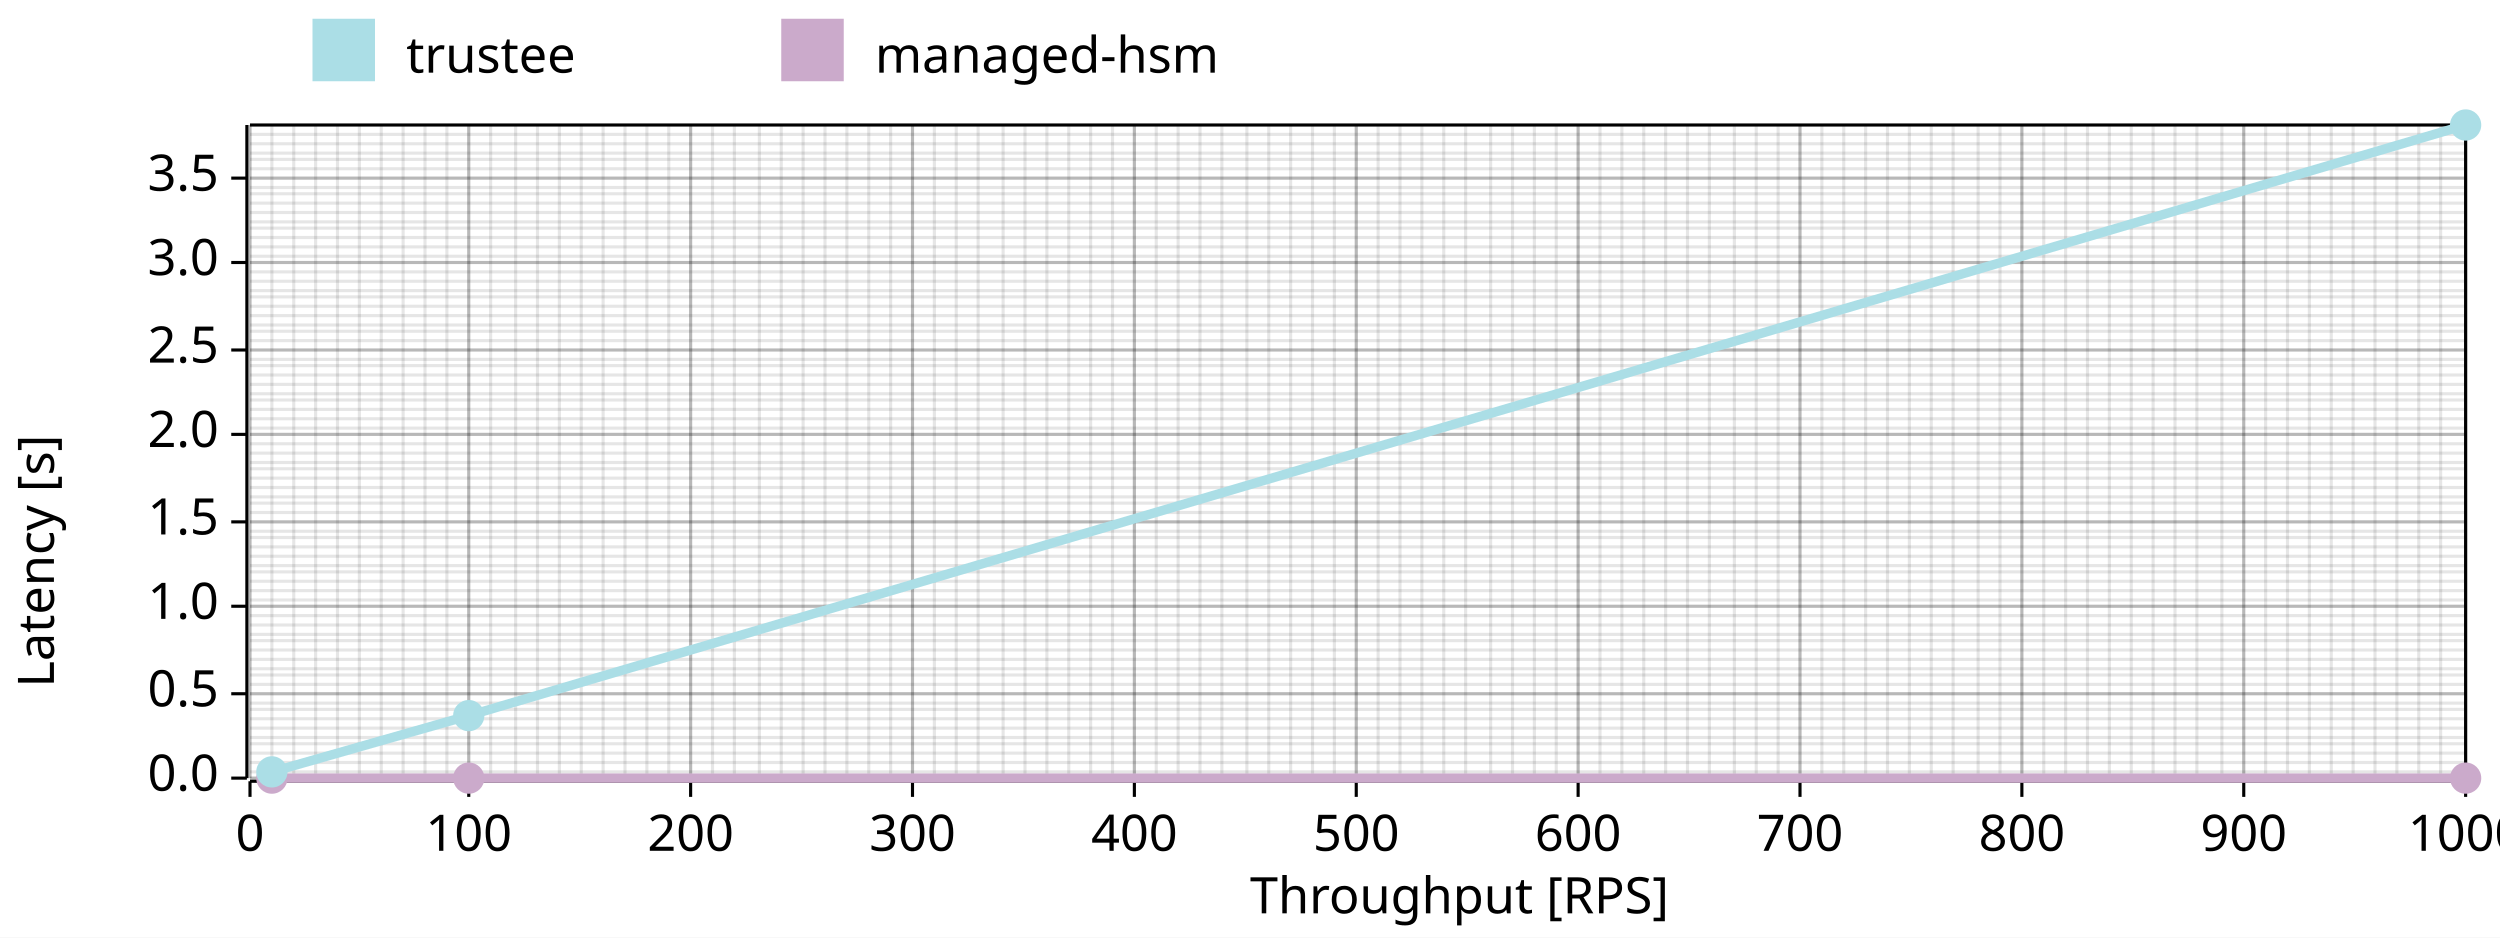
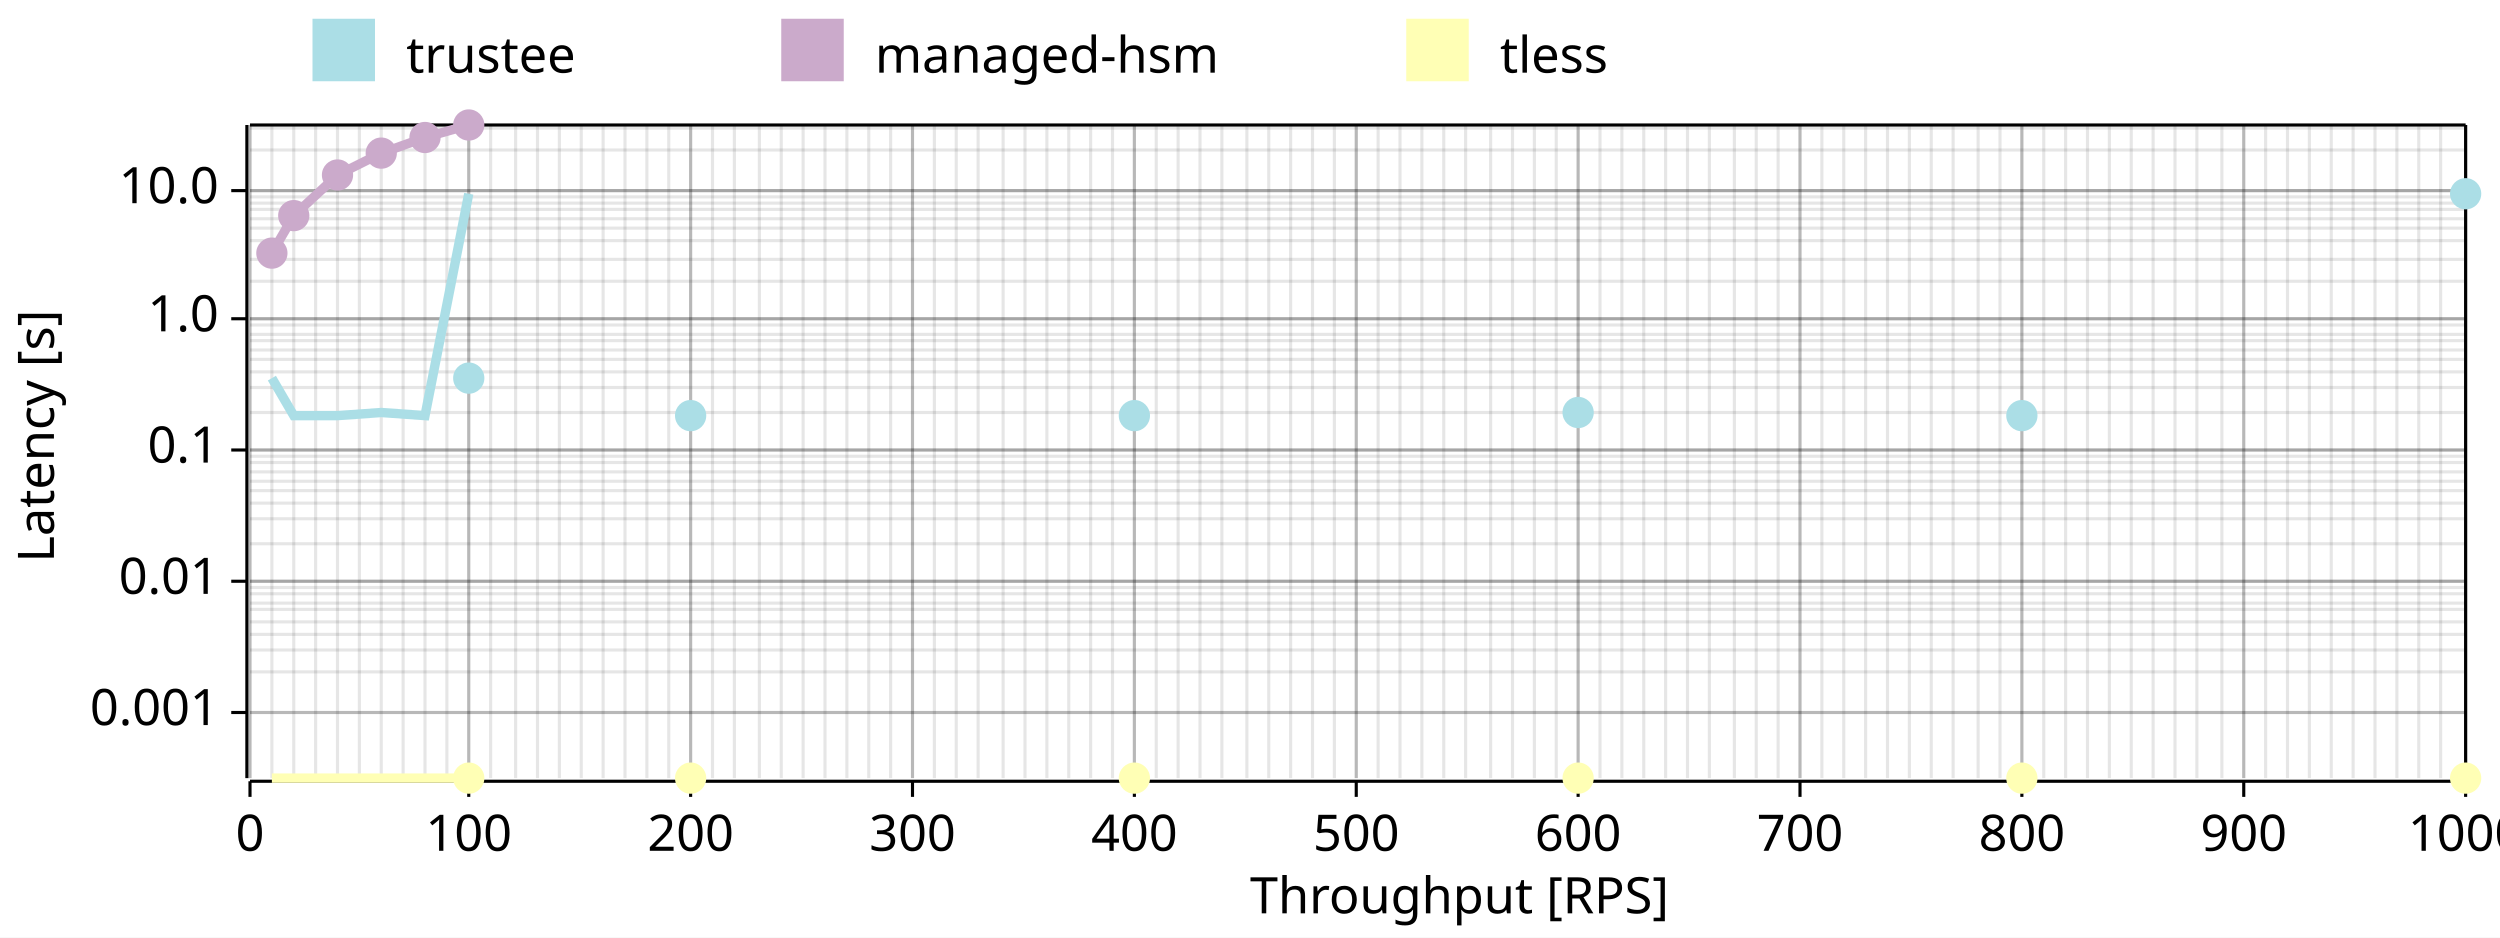
<svg xmlns="http://www.w3.org/2000/svg" width="800" height="300" viewBox="0 0 800 300">
  <rect x="0" y="0" width="800" height="300" opacity="1" fill="#FFFFFF" stroke="none" />
  <line opacity="0.1" stroke="#000000" stroke-width="1" x1="80" y1="249" x2="80" y2="40" />
  <line opacity="0.1" stroke="#000000" stroke-width="1" x1="87" y1="249" x2="87" y2="40" />
  <line opacity="0.1" stroke="#000000" stroke-width="1" x1="94" y1="249" x2="94" y2="40" />
  <line opacity="0.1" stroke="#000000" stroke-width="1" x1="101" y1="249" x2="101" y2="40" />
  <line opacity="0.1" stroke="#000000" stroke-width="1" x1="108" y1="249" x2="108" y2="40" />
  <line opacity="0.1" stroke="#000000" stroke-width="1" x1="115" y1="249" x2="115" y2="40" />
  <line opacity="0.1" stroke="#000000" stroke-width="1" x1="122" y1="249" x2="122" y2="40" />
  <line opacity="0.1" stroke="#000000" stroke-width="1" x1="129" y1="249" x2="129" y2="40" />
  <line opacity="0.1" stroke="#000000" stroke-width="1" x1="136" y1="249" x2="136" y2="40" />
  <line opacity="0.1" stroke="#000000" stroke-width="1" x1="143" y1="249" x2="143" y2="40" />
  <line opacity="0.1" stroke="#000000" stroke-width="1" x1="150" y1="249" x2="150" y2="40" />
  <line opacity="0.1" stroke="#000000" stroke-width="1" x1="157" y1="249" x2="157" y2="40" />
  <line opacity="0.1" stroke="#000000" stroke-width="1" x1="165" y1="249" x2="165" y2="40" />
  <line opacity="0.1" stroke="#000000" stroke-width="1" x1="172" y1="249" x2="172" y2="40" />
  <line opacity="0.1" stroke="#000000" stroke-width="1" x1="179" y1="249" x2="179" y2="40" />
  <line opacity="0.1" stroke="#000000" stroke-width="1" x1="186" y1="249" x2="186" y2="40" />
  <line opacity="0.1" stroke="#000000" stroke-width="1" x1="193" y1="249" x2="193" y2="40" />
  <line opacity="0.1" stroke="#000000" stroke-width="1" x1="200" y1="249" x2="200" y2="40" />
  <line opacity="0.1" stroke="#000000" stroke-width="1" x1="207" y1="249" x2="207" y2="40" />
  <line opacity="0.1" stroke="#000000" stroke-width="1" x1="214" y1="249" x2="214" y2="40" />
  <line opacity="0.1" stroke="#000000" stroke-width="1" x1="221" y1="249" x2="221" y2="40" />
  <line opacity="0.1" stroke="#000000" stroke-width="1" x1="228" y1="249" x2="228" y2="40" />
  <line opacity="0.1" stroke="#000000" stroke-width="1" x1="235" y1="249" x2="235" y2="40" />
  <line opacity="0.1" stroke="#000000" stroke-width="1" x1="243" y1="249" x2="243" y2="40" />
  <line opacity="0.1" stroke="#000000" stroke-width="1" x1="250" y1="249" x2="250" y2="40" />
  <line opacity="0.1" stroke="#000000" stroke-width="1" x1="257" y1="249" x2="257" y2="40" />
  <line opacity="0.1" stroke="#000000" stroke-width="1" x1="264" y1="249" x2="264" y2="40" />
  <line opacity="0.1" stroke="#000000" stroke-width="1" x1="271" y1="249" x2="271" y2="40" />
  <line opacity="0.1" stroke="#000000" stroke-width="1" x1="278" y1="249" x2="278" y2="40" />
  <line opacity="0.1" stroke="#000000" stroke-width="1" x1="285" y1="249" x2="285" y2="40" />
  <line opacity="0.1" stroke="#000000" stroke-width="1" x1="292" y1="249" x2="292" y2="40" />
  <line opacity="0.1" stroke="#000000" stroke-width="1" x1="299" y1="249" x2="299" y2="40" />
  <line opacity="0.1" stroke="#000000" stroke-width="1" x1="306" y1="249" x2="306" y2="40" />
  <line opacity="0.1" stroke="#000000" stroke-width="1" x1="313" y1="249" x2="313" y2="40" />
  <line opacity="0.1" stroke="#000000" stroke-width="1" x1="321" y1="249" x2="321" y2="40" />
  <line opacity="0.1" stroke="#000000" stroke-width="1" x1="328" y1="249" x2="328" y2="40" />
  <line opacity="0.1" stroke="#000000" stroke-width="1" x1="335" y1="249" x2="335" y2="40" />
  <line opacity="0.1" stroke="#000000" stroke-width="1" x1="342" y1="249" x2="342" y2="40" />
  <line opacity="0.1" stroke="#000000" stroke-width="1" x1="349" y1="249" x2="349" y2="40" />
  <line opacity="0.1" stroke="#000000" stroke-width="1" x1="356" y1="249" x2="356" y2="40" />
  <line opacity="0.1" stroke="#000000" stroke-width="1" x1="363" y1="249" x2="363" y2="40" />
  <line opacity="0.1" stroke="#000000" stroke-width="1" x1="370" y1="249" x2="370" y2="40" />
  <line opacity="0.1" stroke="#000000" stroke-width="1" x1="377" y1="249" x2="377" y2="40" />
  <line opacity="0.1" stroke="#000000" stroke-width="1" x1="384" y1="249" x2="384" y2="40" />
  <line opacity="0.1" stroke="#000000" stroke-width="1" x1="391" y1="249" x2="391" y2="40" />
  <line opacity="0.1" stroke="#000000" stroke-width="1" x1="399" y1="249" x2="399" y2="40" />
  <line opacity="0.1" stroke="#000000" stroke-width="1" x1="406" y1="249" x2="406" y2="40" />
  <line opacity="0.1" stroke="#000000" stroke-width="1" x1="413" y1="249" x2="413" y2="40" />
  <line opacity="0.1" stroke="#000000" stroke-width="1" x1="420" y1="249" x2="420" y2="40" />
  <line opacity="0.1" stroke="#000000" stroke-width="1" x1="427" y1="249" x2="427" y2="40" />
  <line opacity="0.1" stroke="#000000" stroke-width="1" x1="434" y1="249" x2="434" y2="40" />
  <line opacity="0.1" stroke="#000000" stroke-width="1" x1="441" y1="249" x2="441" y2="40" />
  <line opacity="0.1" stroke="#000000" stroke-width="1" x1="448" y1="249" x2="448" y2="40" />
  <line opacity="0.1" stroke="#000000" stroke-width="1" x1="455" y1="249" x2="455" y2="40" />
  <line opacity="0.1" stroke="#000000" stroke-width="1" x1="462" y1="249" x2="462" y2="40" />
  <line opacity="0.1" stroke="#000000" stroke-width="1" x1="469" y1="249" x2="469" y2="40" />
  <line opacity="0.1" stroke="#000000" stroke-width="1" x1="477" y1="249" x2="477" y2="40" />
  <line opacity="0.1" stroke="#000000" stroke-width="1" x1="484" y1="249" x2="484" y2="40" />
  <line opacity="0.1" stroke="#000000" stroke-width="1" x1="491" y1="249" x2="491" y2="40" />
  <line opacity="0.1" stroke="#000000" stroke-width="1" x1="498" y1="249" x2="498" y2="40" />
  <line opacity="0.1" stroke="#000000" stroke-width="1" x1="505" y1="249" x2="505" y2="40" />
  <line opacity="0.1" stroke="#000000" stroke-width="1" x1="512" y1="249" x2="512" y2="40" />
  <line opacity="0.1" stroke="#000000" stroke-width="1" x1="519" y1="249" x2="519" y2="40" />
  <line opacity="0.1" stroke="#000000" stroke-width="1" x1="526" y1="249" x2="526" y2="40" />
  <line opacity="0.1" stroke="#000000" stroke-width="1" x1="533" y1="249" x2="533" y2="40" />
  <line opacity="0.1" stroke="#000000" stroke-width="1" x1="540" y1="249" x2="540" y2="40" />
  <line opacity="0.1" stroke="#000000" stroke-width="1" x1="547" y1="249" x2="547" y2="40" />
  <line opacity="0.1" stroke="#000000" stroke-width="1" x1="555" y1="249" x2="555" y2="40" />
  <line opacity="0.1" stroke="#000000" stroke-width="1" x1="562" y1="249" x2="562" y2="40" />
  <line opacity="0.1" stroke="#000000" stroke-width="1" x1="569" y1="249" x2="569" y2="40" />
  <line opacity="0.1" stroke="#000000" stroke-width="1" x1="576" y1="249" x2="576" y2="40" />
  <line opacity="0.1" stroke="#000000" stroke-width="1" x1="583" y1="249" x2="583" y2="40" />
  <line opacity="0.1" stroke="#000000" stroke-width="1" x1="590" y1="249" x2="590" y2="40" />
  <line opacity="0.1" stroke="#000000" stroke-width="1" x1="597" y1="249" x2="597" y2="40" />
  <line opacity="0.1" stroke="#000000" stroke-width="1" x1="604" y1="249" x2="604" y2="40" />
  <line opacity="0.1" stroke="#000000" stroke-width="1" x1="611" y1="249" x2="611" y2="40" />
  <line opacity="0.1" stroke="#000000" stroke-width="1" x1="618" y1="249" x2="618" y2="40" />
  <line opacity="0.1" stroke="#000000" stroke-width="1" x1="625" y1="249" x2="625" y2="40" />
  <line opacity="0.1" stroke="#000000" stroke-width="1" x1="633" y1="249" x2="633" y2="40" />
  <line opacity="0.1" stroke="#000000" stroke-width="1" x1="640" y1="249" x2="640" y2="40" />
  <line opacity="0.1" stroke="#000000" stroke-width="1" x1="647" y1="249" x2="647" y2="40" />
  <line opacity="0.1" stroke="#000000" stroke-width="1" x1="654" y1="249" x2="654" y2="40" />
  <line opacity="0.1" stroke="#000000" stroke-width="1" x1="661" y1="249" x2="661" y2="40" />
  <line opacity="0.1" stroke="#000000" stroke-width="1" x1="668" y1="249" x2="668" y2="40" />
  <line opacity="0.1" stroke="#000000" stroke-width="1" x1="675" y1="249" x2="675" y2="40" />
  <line opacity="0.1" stroke="#000000" stroke-width="1" x1="682" y1="249" x2="682" y2="40" />
  <line opacity="0.1" stroke="#000000" stroke-width="1" x1="689" y1="249" x2="689" y2="40" />
  <line opacity="0.1" stroke="#000000" stroke-width="1" x1="696" y1="249" x2="696" y2="40" />
  <line opacity="0.1" stroke="#000000" stroke-width="1" x1="703" y1="249" x2="703" y2="40" />
  <line opacity="0.1" stroke="#000000" stroke-width="1" x1="711" y1="249" x2="711" y2="40" />
  <line opacity="0.1" stroke="#000000" stroke-width="1" x1="718" y1="249" x2="718" y2="40" />
  <line opacity="0.1" stroke="#000000" stroke-width="1" x1="725" y1="249" x2="725" y2="40" />
  <line opacity="0.1" stroke="#000000" stroke-width="1" x1="732" y1="249" x2="732" y2="40" />
  <line opacity="0.1" stroke="#000000" stroke-width="1" x1="739" y1="249" x2="739" y2="40" />
  <line opacity="0.1" stroke="#000000" stroke-width="1" x1="746" y1="249" x2="746" y2="40" />
  <line opacity="0.1" stroke="#000000" stroke-width="1" x1="753" y1="249" x2="753" y2="40" />
  <line opacity="0.1" stroke="#000000" stroke-width="1" x1="760" y1="249" x2="760" y2="40" />
  <line opacity="0.1" stroke="#000000" stroke-width="1" x1="767" y1="249" x2="767" y2="40" />
  <line opacity="0.1" stroke="#000000" stroke-width="1" x1="774" y1="249" x2="774" y2="40" />
  <line opacity="0.1" stroke="#000000" stroke-width="1" x1="781" y1="249" x2="781" y2="40" />
  <line opacity="0.1" stroke="#000000" stroke-width="1" x1="789" y1="249" x2="789" y2="40" />
-   <line opacity="0.1" stroke="#000000" stroke-width="1" x1="80" y1="249" x2="789" y2="249" />
-   <line opacity="0.1" stroke="#000000" stroke-width="1" x1="80" y1="247" x2="789" y2="247" />
-   <line opacity="0.1" stroke="#000000" stroke-width="1" x1="80" y1="244" x2="789" y2="244" />
-   <line opacity="0.1" stroke="#000000" stroke-width="1" x1="80" y1="241" x2="789" y2="241" />
-   <line opacity="0.1" stroke="#000000" stroke-width="1" x1="80" y1="238" x2="789" y2="238" />
-   <line opacity="0.1" stroke="#000000" stroke-width="1" x1="80" y1="236" x2="789" y2="236" />
-   <line opacity="0.1" stroke="#000000" stroke-width="1" x1="80" y1="233" x2="789" y2="233" />
-   <line opacity="0.1" stroke="#000000" stroke-width="1" x1="80" y1="230" x2="789" y2="230" />
-   <line opacity="0.1" stroke="#000000" stroke-width="1" x1="80" y1="227" x2="789" y2="227" />
-   <line opacity="0.1" stroke="#000000" stroke-width="1" x1="80" y1="225" x2="789" y2="225" />
-   <line opacity="0.1" stroke="#000000" stroke-width="1" x1="80" y1="222" x2="789" y2="222" />
-   <line opacity="0.1" stroke="#000000" stroke-width="1" x1="80" y1="219" x2="789" y2="219" />
-   <line opacity="0.1" stroke="#000000" stroke-width="1" x1="80" y1="216" x2="789" y2="216" />
-   <line opacity="0.1" stroke="#000000" stroke-width="1" x1="80" y1="214" x2="789" y2="214" />
-   <line opacity="0.1" stroke="#000000" stroke-width="1" x1="80" y1="211" x2="789" y2="211" />
+   <line opacity="0.1" stroke="#000000" stroke-width="1" x1="80" y1="228" x2="789" y2="228" />
+   <line opacity="0.1" stroke="#000000" stroke-width="1" x1="80" y1="215" x2="789" y2="215" />
  <line opacity="0.1" stroke="#000000" stroke-width="1" x1="80" y1="208" x2="789" y2="208" />
-   <line opacity="0.1" stroke="#000000" stroke-width="1" x1="80" y1="205" x2="789" y2="205" />
  <line opacity="0.1" stroke="#000000" stroke-width="1" x1="80" y1="203" x2="789" y2="203" />
-   <line opacity="0.1" stroke="#000000" stroke-width="1" x1="80" y1="200" x2="789" y2="200" />
-   <line opacity="0.1" stroke="#000000" stroke-width="1" x1="80" y1="197" x2="789" y2="197" />
-   <line opacity="0.1" stroke="#000000" stroke-width="1" x1="80" y1="194" x2="789" y2="194" />
-   <line opacity="0.1" stroke="#000000" stroke-width="1" x1="80" y1="192" x2="789" y2="192" />
-   <line opacity="0.1" stroke="#000000" stroke-width="1" x1="80" y1="189" x2="789" y2="189" />
+   <line opacity="0.1" stroke="#000000" stroke-width="1" x1="80" y1="199" x2="789" y2="199" />
+   <line opacity="0.1" stroke="#000000" stroke-width="1" x1="80" y1="195" x2="789" y2="195" />
+   <line opacity="0.1" stroke="#000000" stroke-width="1" x1="80" y1="193" x2="789" y2="193" />
+   <line opacity="0.1" stroke="#000000" stroke-width="1" x1="80" y1="190" x2="789" y2="190" />
+   <line opacity="0.1" stroke="#000000" stroke-width="1" x1="80" y1="188" x2="789" y2="188" />
  <line opacity="0.1" stroke="#000000" stroke-width="1" x1="80" y1="186" x2="789" y2="186" />
-   <line opacity="0.1" stroke="#000000" stroke-width="1" x1="80" y1="183" x2="789" y2="183" />
-   <line opacity="0.1" stroke="#000000" stroke-width="1" x1="80" y1="181" x2="789" y2="181" />
-   <line opacity="0.1" stroke="#000000" stroke-width="1" x1="80" y1="178" x2="789" y2="178" />
-   <line opacity="0.1" stroke="#000000" stroke-width="1" x1="80" y1="175" x2="789" y2="175" />
-   <line opacity="0.1" stroke="#000000" stroke-width="1" x1="80" y1="172" x2="789" y2="172" />
-   <line opacity="0.1" stroke="#000000" stroke-width="1" x1="80" y1="170" x2="789" y2="170" />
-   <line opacity="0.1" stroke="#000000" stroke-width="1" x1="80" y1="167" x2="789" y2="167" />
-   <line opacity="0.1" stroke="#000000" stroke-width="1" x1="80" y1="164" x2="789" y2="164" />
+   <line opacity="0.1" stroke="#000000" stroke-width="1" x1="80" y1="186" x2="789" y2="186" />
+   <line opacity="0.1" stroke="#000000" stroke-width="1" x1="80" y1="174" x2="789" y2="174" />
+   <line opacity="0.1" stroke="#000000" stroke-width="1" x1="80" y1="166" x2="789" y2="166" />
  <line opacity="0.1" stroke="#000000" stroke-width="1" x1="80" y1="161" x2="789" y2="161" />
-   <line opacity="0.1" stroke="#000000" stroke-width="1" x1="80" y1="159" x2="789" y2="159" />
-   <line opacity="0.1" stroke="#000000" stroke-width="1" x1="80" y1="156" x2="789" y2="156" />
-   <line opacity="0.1" stroke="#000000" stroke-width="1" x1="80" y1="153" x2="789" y2="153" />
-   <line opacity="0.1" stroke="#000000" stroke-width="1" x1="80" y1="150" x2="789" y2="150" />
+   <line opacity="0.1" stroke="#000000" stroke-width="1" x1="80" y1="157" x2="789" y2="157" />
+   <line opacity="0.1" stroke="#000000" stroke-width="1" x1="80" y1="154" x2="789" y2="154" />
+   <line opacity="0.1" stroke="#000000" stroke-width="1" x1="80" y1="151" x2="789" y2="151" />
  <line opacity="0.1" stroke="#000000" stroke-width="1" x1="80" y1="148" x2="789" y2="148" />
-   <line opacity="0.1" stroke="#000000" stroke-width="1" x1="80" y1="145" x2="789" y2="145" />
-   <line opacity="0.1" stroke="#000000" stroke-width="1" x1="80" y1="142" x2="789" y2="142" />
-   <line opacity="0.1" stroke="#000000" stroke-width="1" x1="80" y1="139" x2="789" y2="139" />
-   <line opacity="0.1" stroke="#000000" stroke-width="1" x1="80" y1="137" x2="789" y2="137" />
-   <line opacity="0.1" stroke="#000000" stroke-width="1" x1="80" y1="134" x2="789" y2="134" />
-   <line opacity="0.1" stroke="#000000" stroke-width="1" x1="80" y1="131" x2="789" y2="131" />
-   <line opacity="0.1" stroke="#000000" stroke-width="1" x1="80" y1="128" x2="789" y2="128" />
-   <line opacity="0.1" stroke="#000000" stroke-width="1" x1="80" y1="126" x2="789" y2="126" />
-   <line opacity="0.1" stroke="#000000" stroke-width="1" x1="80" y1="123" x2="789" y2="123" />
-   <line opacity="0.1" stroke="#000000" stroke-width="1" x1="80" y1="120" x2="789" y2="120" />
-   <line opacity="0.1" stroke="#000000" stroke-width="1" x1="80" y1="117" x2="789" y2="117" />
+   <line opacity="0.1" stroke="#000000" stroke-width="1" x1="80" y1="146" x2="789" y2="146" />
+   <line opacity="0.1" stroke="#000000" stroke-width="1" x1="80" y1="144" x2="789" y2="144" />
+   <line opacity="0.1" stroke="#000000" stroke-width="1" x1="80" y1="144" x2="789" y2="144" />
+   <line opacity="0.1" stroke="#000000" stroke-width="1" x1="80" y1="132" x2="789" y2="132" />
+   <line opacity="0.1" stroke="#000000" stroke-width="1" x1="80" y1="124" x2="789" y2="124" />
+   <line opacity="0.1" stroke="#000000" stroke-width="1" x1="80" y1="119" x2="789" y2="119" />
  <line opacity="0.1" stroke="#000000" stroke-width="1" x1="80" y1="115" x2="789" y2="115" />
  <line opacity="0.1" stroke="#000000" stroke-width="1" x1="80" y1="112" x2="789" y2="112" />
  <line opacity="0.1" stroke="#000000" stroke-width="1" x1="80" y1="109" x2="789" y2="109" />
-   <line opacity="0.1" stroke="#000000" stroke-width="1" x1="80" y1="106" x2="789" y2="106" />
+   <line opacity="0.1" stroke="#000000" stroke-width="1" x1="80" y1="107" x2="789" y2="107" />
  <line opacity="0.1" stroke="#000000" stroke-width="1" x1="80" y1="104" x2="789" y2="104" />
-   <line opacity="0.1" stroke="#000000" stroke-width="1" x1="80" y1="101" x2="789" y2="101" />
-   <line opacity="0.1" stroke="#000000" stroke-width="1" x1="80" y1="98" x2="789" y2="98" />
-   <line opacity="0.1" stroke="#000000" stroke-width="1" x1="80" y1="95" x2="789" y2="95" />
-   <line opacity="0.1" stroke="#000000" stroke-width="1" x1="80" y1="93" x2="789" y2="93" />
+   <line opacity="0.1" stroke="#000000" stroke-width="1" x1="80" y1="102" x2="789" y2="102" />
+   <line opacity="0.1" stroke="#000000" stroke-width="1" x1="80" y1="102" x2="789" y2="102" />
  <line opacity="0.1" stroke="#000000" stroke-width="1" x1="80" y1="90" x2="789" y2="90" />
-   <line opacity="0.1" stroke="#000000" stroke-width="1" x1="80" y1="87" x2="789" y2="87" />
-   <line opacity="0.1" stroke="#000000" stroke-width="1" x1="80" y1="84" x2="789" y2="84" />
-   <line opacity="0.1" stroke="#000000" stroke-width="1" x1="80" y1="82" x2="789" y2="82" />
-   <line opacity="0.1" stroke="#000000" stroke-width="1" x1="80" y1="79" x2="789" y2="79" />
-   <line opacity="0.1" stroke="#000000" stroke-width="1" x1="80" y1="76" x2="789" y2="76" />
+   <line opacity="0.1" stroke="#000000" stroke-width="1" x1="80" y1="83" x2="789" y2="83" />
+   <line opacity="0.1" stroke="#000000" stroke-width="1" x1="80" y1="77" x2="789" y2="77" />
  <line opacity="0.1" stroke="#000000" stroke-width="1" x1="80" y1="73" x2="789" y2="73" />
-   <line opacity="0.1" stroke="#000000" stroke-width="1" x1="80" y1="71" x2="789" y2="71" />
-   <line opacity="0.1" stroke="#000000" stroke-width="1" x1="80" y1="68" x2="789" y2="68" />
+   <line opacity="0.1" stroke="#000000" stroke-width="1" x1="80" y1="70" x2="789" y2="70" />
+   <line opacity="0.1" stroke="#000000" stroke-width="1" x1="80" y1="67" x2="789" y2="67" />
  <line opacity="0.1" stroke="#000000" stroke-width="1" x1="80" y1="65" x2="789" y2="65" />
-   <line opacity="0.1" stroke="#000000" stroke-width="1" x1="80" y1="62" x2="789" y2="62" />
-   <line opacity="0.1" stroke="#000000" stroke-width="1" x1="80" y1="60" x2="789" y2="60" />
-   <line opacity="0.1" stroke="#000000" stroke-width="1" x1="80" y1="57" x2="789" y2="57" />
-   <line opacity="0.1" stroke="#000000" stroke-width="1" x1="80" y1="54" x2="789" y2="54" />
-   <line opacity="0.1" stroke="#000000" stroke-width="1" x1="80" y1="51" x2="789" y2="51" />
-   <line opacity="0.1" stroke="#000000" stroke-width="1" x1="80" y1="49" x2="789" y2="49" />
-   <line opacity="0.1" stroke="#000000" stroke-width="1" x1="80" y1="46" x2="789" y2="46" />
-   <line opacity="0.1" stroke="#000000" stroke-width="1" x1="80" y1="43" x2="789" y2="43" />
+   <line opacity="0.1" stroke="#000000" stroke-width="1" x1="80" y1="63" x2="789" y2="63" />
+   <line opacity="0.1" stroke="#000000" stroke-width="1" x1="80" y1="61" x2="789" y2="61" />
+   <line opacity="0.1" stroke="#000000" stroke-width="1" x1="80" y1="61" x2="789" y2="61" />
+   <line opacity="0.1" stroke="#000000" stroke-width="1" x1="80" y1="48" x2="789" y2="48" />
+   <line opacity="0.1" stroke="#000000" stroke-width="1" x1="80" y1="41" x2="789" y2="41" />
  <text x="435" y="290" dy="-0.5ex" text-anchor="middle" font-family="sans-serif" font-size="16.129" opacity="1" fill="#000000">

</text>
  <line opacity="0.2" stroke="#000000" stroke-width="1" x1="80" y1="249" x2="80" y2="40" />
  <line opacity="0.2" stroke="#000000" stroke-width="1" x1="150" y1="249" x2="150" y2="40" />
  <line opacity="0.2" stroke="#000000" stroke-width="1" x1="221" y1="249" x2="221" y2="40" />
  <line opacity="0.2" stroke="#000000" stroke-width="1" x1="292" y1="249" x2="292" y2="40" />
  <line opacity="0.2" stroke="#000000" stroke-width="1" x1="363" y1="249" x2="363" y2="40" />
  <line opacity="0.2" stroke="#000000" stroke-width="1" x1="434" y1="249" x2="434" y2="40" />
  <line opacity="0.2" stroke="#000000" stroke-width="1" x1="505" y1="249" x2="505" y2="40" />
  <line opacity="0.2" stroke="#000000" stroke-width="1" x1="576" y1="249" x2="576" y2="40" />
  <line opacity="0.2" stroke="#000000" stroke-width="1" x1="647" y1="249" x2="647" y2="40" />
  <line opacity="0.2" stroke="#000000" stroke-width="1" x1="718" y1="249" x2="718" y2="40" />
  <line opacity="0.2" stroke="#000000" stroke-width="1" x1="789" y1="249" x2="789" y2="40" />
-   <line opacity="0.2" stroke="#000000" stroke-width="1" x1="80" y1="249" x2="789" y2="249" />
-   <line opacity="0.2" stroke="#000000" stroke-width="1" x1="80" y1="222" x2="789" y2="222" />
-   <line opacity="0.2" stroke="#000000" stroke-width="1" x1="80" y1="194" x2="789" y2="194" />
-   <line opacity="0.2" stroke="#000000" stroke-width="1" x1="80" y1="167" x2="789" y2="167" />
-   <line opacity="0.2" stroke="#000000" stroke-width="1" x1="80" y1="139" x2="789" y2="139" />
-   <line opacity="0.2" stroke="#000000" stroke-width="1" x1="80" y1="112" x2="789" y2="112" />
-   <line opacity="0.2" stroke="#000000" stroke-width="1" x1="80" y1="84" x2="789" y2="84" />
-   <line opacity="0.2" stroke="#000000" stroke-width="1" x1="80" y1="57" x2="789" y2="57" />
+   <line opacity="0.2" stroke="#000000" stroke-width="1" x1="80" y1="228" x2="789" y2="228" />
+   <line opacity="0.2" stroke="#000000" stroke-width="1" x1="80" y1="186" x2="789" y2="186" />
+   <line opacity="0.2" stroke="#000000" stroke-width="1" x1="80" y1="144" x2="789" y2="144" />
+   <line opacity="0.2" stroke="#000000" stroke-width="1" x1="80" y1="102" x2="789" y2="102" />
+   <line opacity="0.2" stroke="#000000" stroke-width="1" x1="80" y1="61" x2="789" y2="61" />
  <polyline fill="none" opacity="1" stroke="#000000" stroke-width="1" points="79,40 79,249 " />
-   <text x="70" y="249" dy="0.5ex" text-anchor="end" font-family="sans-serif" font-size="16.129" opacity="1" fill="#000000">
- 0.0
- </text>
-   <polyline fill="none" opacity="1" stroke="#000000" stroke-width="1" points="74,249 79,249 " />
-   <text x="70" y="222" dy="0.5ex" text-anchor="end" font-family="sans-serif" font-size="16.129" opacity="1" fill="#000000">
- 0.5
- </text>
-   <polyline fill="none" opacity="1" stroke="#000000" stroke-width="1" points="74,222 79,222 " />
-   <text x="70" y="194" dy="0.5ex" text-anchor="end" font-family="sans-serif" font-size="16.129" opacity="1" fill="#000000">
+   <text x="70" y="228" dy="0.5ex" text-anchor="end" font-family="sans-serif" font-size="16.129" opacity="1" fill="#000000">
+ 0.001
+ </text>
+   <polyline fill="none" opacity="1" stroke="#000000" stroke-width="1" points="74,228 79,228 " />
+   <text x="70" y="186" dy="0.5ex" text-anchor="end" font-family="sans-serif" font-size="16.129" opacity="1" fill="#000000">
+ 0.01
+ </text>
+   <polyline fill="none" opacity="1" stroke="#000000" stroke-width="1" points="74,186 79,186 " />
+   <text x="70" y="144" dy="0.5ex" text-anchor="end" font-family="sans-serif" font-size="16.129" opacity="1" fill="#000000">
+ 0.1
+ </text>
+   <polyline fill="none" opacity="1" stroke="#000000" stroke-width="1" points="74,144 79,144 " />
+   <text x="70" y="102" dy="0.5ex" text-anchor="end" font-family="sans-serif" font-size="16.129" opacity="1" fill="#000000">
1.0
</text>
-   <polyline fill="none" opacity="1" stroke="#000000" stroke-width="1" points="74,194 79,194 " />
-   <text x="70" y="167" dy="0.5ex" text-anchor="end" font-family="sans-serif" font-size="16.129" opacity="1" fill="#000000">
- 1.5
- </text>
-   <polyline fill="none" opacity="1" stroke="#000000" stroke-width="1" points="74,167 79,167 " />
-   <text x="70" y="139" dy="0.5ex" text-anchor="end" font-family="sans-serif" font-size="16.129" opacity="1" fill="#000000">
- 2.0
- </text>
-   <polyline fill="none" opacity="1" stroke="#000000" stroke-width="1" points="74,139 79,139 " />
-   <text x="70" y="112" dy="0.5ex" text-anchor="end" font-family="sans-serif" font-size="16.129" opacity="1" fill="#000000">
- 2.5
- </text>
-   <polyline fill="none" opacity="1" stroke="#000000" stroke-width="1" points="74,112 79,112 " />
-   <text x="70" y="84" dy="0.5ex" text-anchor="end" font-family="sans-serif" font-size="16.129" opacity="1" fill="#000000">
- 3.0
- </text>
-   <polyline fill="none" opacity="1" stroke="#000000" stroke-width="1" points="74,84 79,84 " />
-   <text x="70" y="57" dy="0.5ex" text-anchor="end" font-family="sans-serif" font-size="16.129" opacity="1" fill="#000000">
- 3.5
- </text>
-   <polyline fill="none" opacity="1" stroke="#000000" stroke-width="1" points="74,57 79,57 " />
+   <polyline fill="none" opacity="1" stroke="#000000" stroke-width="1" points="74,102 79,102 " />
+   <text x="70" y="61" dy="0.5ex" text-anchor="end" font-family="sans-serif" font-size="16.129" opacity="1" fill="#000000">
+ 10.0
+ </text>
+   <polyline fill="none" opacity="1" stroke="#000000" stroke-width="1" points="74,61 79,61 " />
  <polyline fill="none" opacity="1" stroke="#000000" stroke-width="1" points="80,250 789,250 " />
  <text x="80" y="260" dy="0.76em" text-anchor="middle" font-family="sans-serif" font-size="16.129" opacity="1" fill="#000000">
0
</text>
  <polyline fill="none" opacity="1" stroke="#000000" stroke-width="1" points="80,250 80,255 " />
  <text x="150" y="260" dy="0.76em" text-anchor="middle" font-family="sans-serif" font-size="16.129" opacity="1" fill="#000000">
100
</text>
  <polyline fill="none" opacity="1" stroke="#000000" stroke-width="1" points="150,250 150,255 " />
  <text x="221" y="260" dy="0.76em" text-anchor="middle" font-family="sans-serif" font-size="16.129" opacity="1" fill="#000000">
200
</text>
  <polyline fill="none" opacity="1" stroke="#000000" stroke-width="1" points="221,250 221,255 " />
  <text x="292" y="260" dy="0.76em" text-anchor="middle" font-family="sans-serif" font-size="16.129" opacity="1" fill="#000000">
300
</text>
  <polyline fill="none" opacity="1" stroke="#000000" stroke-width="1" points="292,250 292,255 " />
  <text x="363" y="260" dy="0.76em" text-anchor="middle" font-family="sans-serif" font-size="16.129" opacity="1" fill="#000000">
400
</text>
  <polyline fill="none" opacity="1" stroke="#000000" stroke-width="1" points="363,250 363,255 " />
  <text x="434" y="260" dy="0.76em" text-anchor="middle" font-family="sans-serif" font-size="16.129" opacity="1" fill="#000000">
500
</text>
  <polyline fill="none" opacity="1" stroke="#000000" stroke-width="1" points="434,250 434,255 " />
  <text x="505" y="260" dy="0.76em" text-anchor="middle" font-family="sans-serif" font-size="16.129" opacity="1" fill="#000000">
600
</text>
  <polyline fill="none" opacity="1" stroke="#000000" stroke-width="1" points="505,250 505,255 " />
  <text x="576" y="260" dy="0.76em" text-anchor="middle" font-family="sans-serif" font-size="16.129" opacity="1" fill="#000000">
700
</text>
  <polyline fill="none" opacity="1" stroke="#000000" stroke-width="1" points="576,250 576,255 " />
  <text x="647" y="260" dy="0.76em" text-anchor="middle" font-family="sans-serif" font-size="16.129" opacity="1" fill="#000000">
800
</text>
  <polyline fill="none" opacity="1" stroke="#000000" stroke-width="1" points="647,250 647,255 " />
  <text x="718" y="260" dy="0.76em" text-anchor="middle" font-family="sans-serif" font-size="16.129" opacity="1" fill="#000000">
900
</text>
  <polyline fill="none" opacity="1" stroke="#000000" stroke-width="1" points="718,250 718,255 " />
  <text x="789" y="260" dy="0.76em" text-anchor="middle" font-family="sans-serif" font-size="16.129" opacity="1" fill="#000000">
1000
</text>
  <polyline fill="none" opacity="1" stroke="#000000" stroke-width="1" points="789,250 789,255 " />
  <polyline fill="none" opacity="1" stroke="#000000" stroke-width="1" points="80,40 789,40 " />
  <polyline fill="none" opacity="1" stroke="#000000" stroke-width="1" points="789,249 789,40 " />
-   <text x="5" y="220" dy="0.76em" text-anchor="start" font-family="sans-serif" font-size="16.129" opacity="1" fill="#000000" transform="rotate(270, 5, 220)">
+   <text x="5" y="180" dy="0.76em" text-anchor="start" font-family="sans-serif" font-size="16.129" opacity="1" fill="#000000" transform="rotate(270, 5, 180)">
Latency [s]
</text>
  <text x="400" y="280" dy="0.76em" text-anchor="start" font-family="sans-serif" font-size="16.129" opacity="1" fill="#000000">
Throughput [RPS]
</text>
-   <polyline fill="none" opacity="1" stroke="#CBAACB" stroke-width="3" points="87,249 150,249 789,249 " />
-   <circle cx="87" cy="249" r="5" opacity="1" fill="#CBAACB" stroke="none" stroke-width="1" />
-   <circle cx="150" cy="249" r="5" opacity="1" fill="#CBAACB" stroke="none" stroke-width="1" />
-   <circle cx="789" cy="249" r="5" opacity="1" fill="#CBAACB" stroke="none" stroke-width="1" />
-   <polyline fill="none" opacity="1" stroke="#ABDEE6" stroke-width="3" points="87,247 150,229 789,40 " />
-   <circle cx="87" cy="247" r="5" opacity="1" fill="#ABDEE6" stroke="none" stroke-width="1" />
-   <circle cx="150" cy="229" r="5" opacity="1" fill="#ABDEE6" stroke="none" stroke-width="1" />
-   <circle cx="789" cy="40" r="5" opacity="1" fill="#ABDEE6" stroke="none" stroke-width="1" />
+   <polyline fill="none" opacity="1" stroke="#ABDEE6" stroke-width="3" points="87,121 94,133 108,133 122,132 136,133 150,62 " />
+   <circle cx="150" cy="121" r="5" opacity="1" fill="#ABDEE6" stroke="none" stroke-width="1" />
+   <circle cx="221" cy="133" r="5" opacity="1" fill="#ABDEE6" stroke="none" stroke-width="1" />
+   <circle cx="363" cy="133" r="5" opacity="1" fill="#ABDEE6" stroke="none" stroke-width="1" />
+   <circle cx="505" cy="132" r="5" opacity="1" fill="#ABDEE6" stroke="none" stroke-width="1" />
+   <circle cx="647" cy="133" r="5" opacity="1" fill="#ABDEE6" stroke="none" stroke-width="1" />
+   <circle cx="789" cy="62" r="5" opacity="1" fill="#ABDEE6" stroke="none" stroke-width="1" />
+   <polyline fill="none" opacity="1" stroke="#CBAACB" stroke-width="3" points="87,81 94,69 108,56 122,49 136,44 150,40 " />
+   <circle cx="87" cy="81" r="5" opacity="1" fill="#CBAACB" stroke="none" stroke-width="1" />
+   <circle cx="94" cy="69" r="5" opacity="1" fill="#CBAACB" stroke="none" stroke-width="1" />
+   <circle cx="108" cy="56" r="5" opacity="1" fill="#CBAACB" stroke="none" stroke-width="1" />
+   <circle cx="122" cy="49" r="5" opacity="1" fill="#CBAACB" stroke="none" stroke-width="1" />
+   <circle cx="136" cy="44" r="5" opacity="1" fill="#CBAACB" stroke="none" stroke-width="1" />
+   <circle cx="150" cy="40" r="5" opacity="1" fill="#CBAACB" stroke="none" stroke-width="1" />
+   <polyline fill="none" opacity="1" stroke="#FFFFB5" stroke-width="3" points="87,249 94,249 108,249 122,249 136,249 150,249 " />
+   <circle cx="150" cy="249" r="5" opacity="1" fill="#FFFFB5" stroke="none" stroke-width="1" />
+   <circle cx="221" cy="249" r="5" opacity="1" fill="#FFFFB5" stroke="none" stroke-width="1" />
+   <circle cx="363" cy="249" r="5" opacity="1" fill="#FFFFB5" stroke="none" stroke-width="1" />
+   <circle cx="505" cy="249" r="5" opacity="1" fill="#FFFFB5" stroke="none" stroke-width="1" />
+   <circle cx="647" cy="249" r="5" opacity="1" fill="#FFFFB5" stroke="none" stroke-width="1" />
+   <circle cx="789" cy="249" r="5" opacity="1" fill="#FFFFB5" stroke="none" stroke-width="1" />
  <rect x="100" y="6" width="20" height="20" opacity="1" fill="#ABDEE6" stroke="none" />
  <text x="130" y="11" dy="0.76em" text-anchor="start" font-family="sans-serif" font-size="16.129" opacity="1" fill="#000000">
trustee
</text>
  <rect x="250" y="6" width="20" height="20" opacity="1" fill="#CBAACB" stroke="none" />
  <text x="280" y="11" dy="0.76em" text-anchor="start" font-family="sans-serif" font-size="16.129" opacity="1" fill="#000000">
managed-hsm
</text>
+   <rect x="450" y="6" width="20" height="20" opacity="1" fill="#FFFFB5" stroke="none" />
+   <text x="480" y="11" dy="0.76em" text-anchor="start" font-family="sans-serif" font-size="16.129" opacity="1" fill="#000000">
+ tless
+ </text>
</svg>
